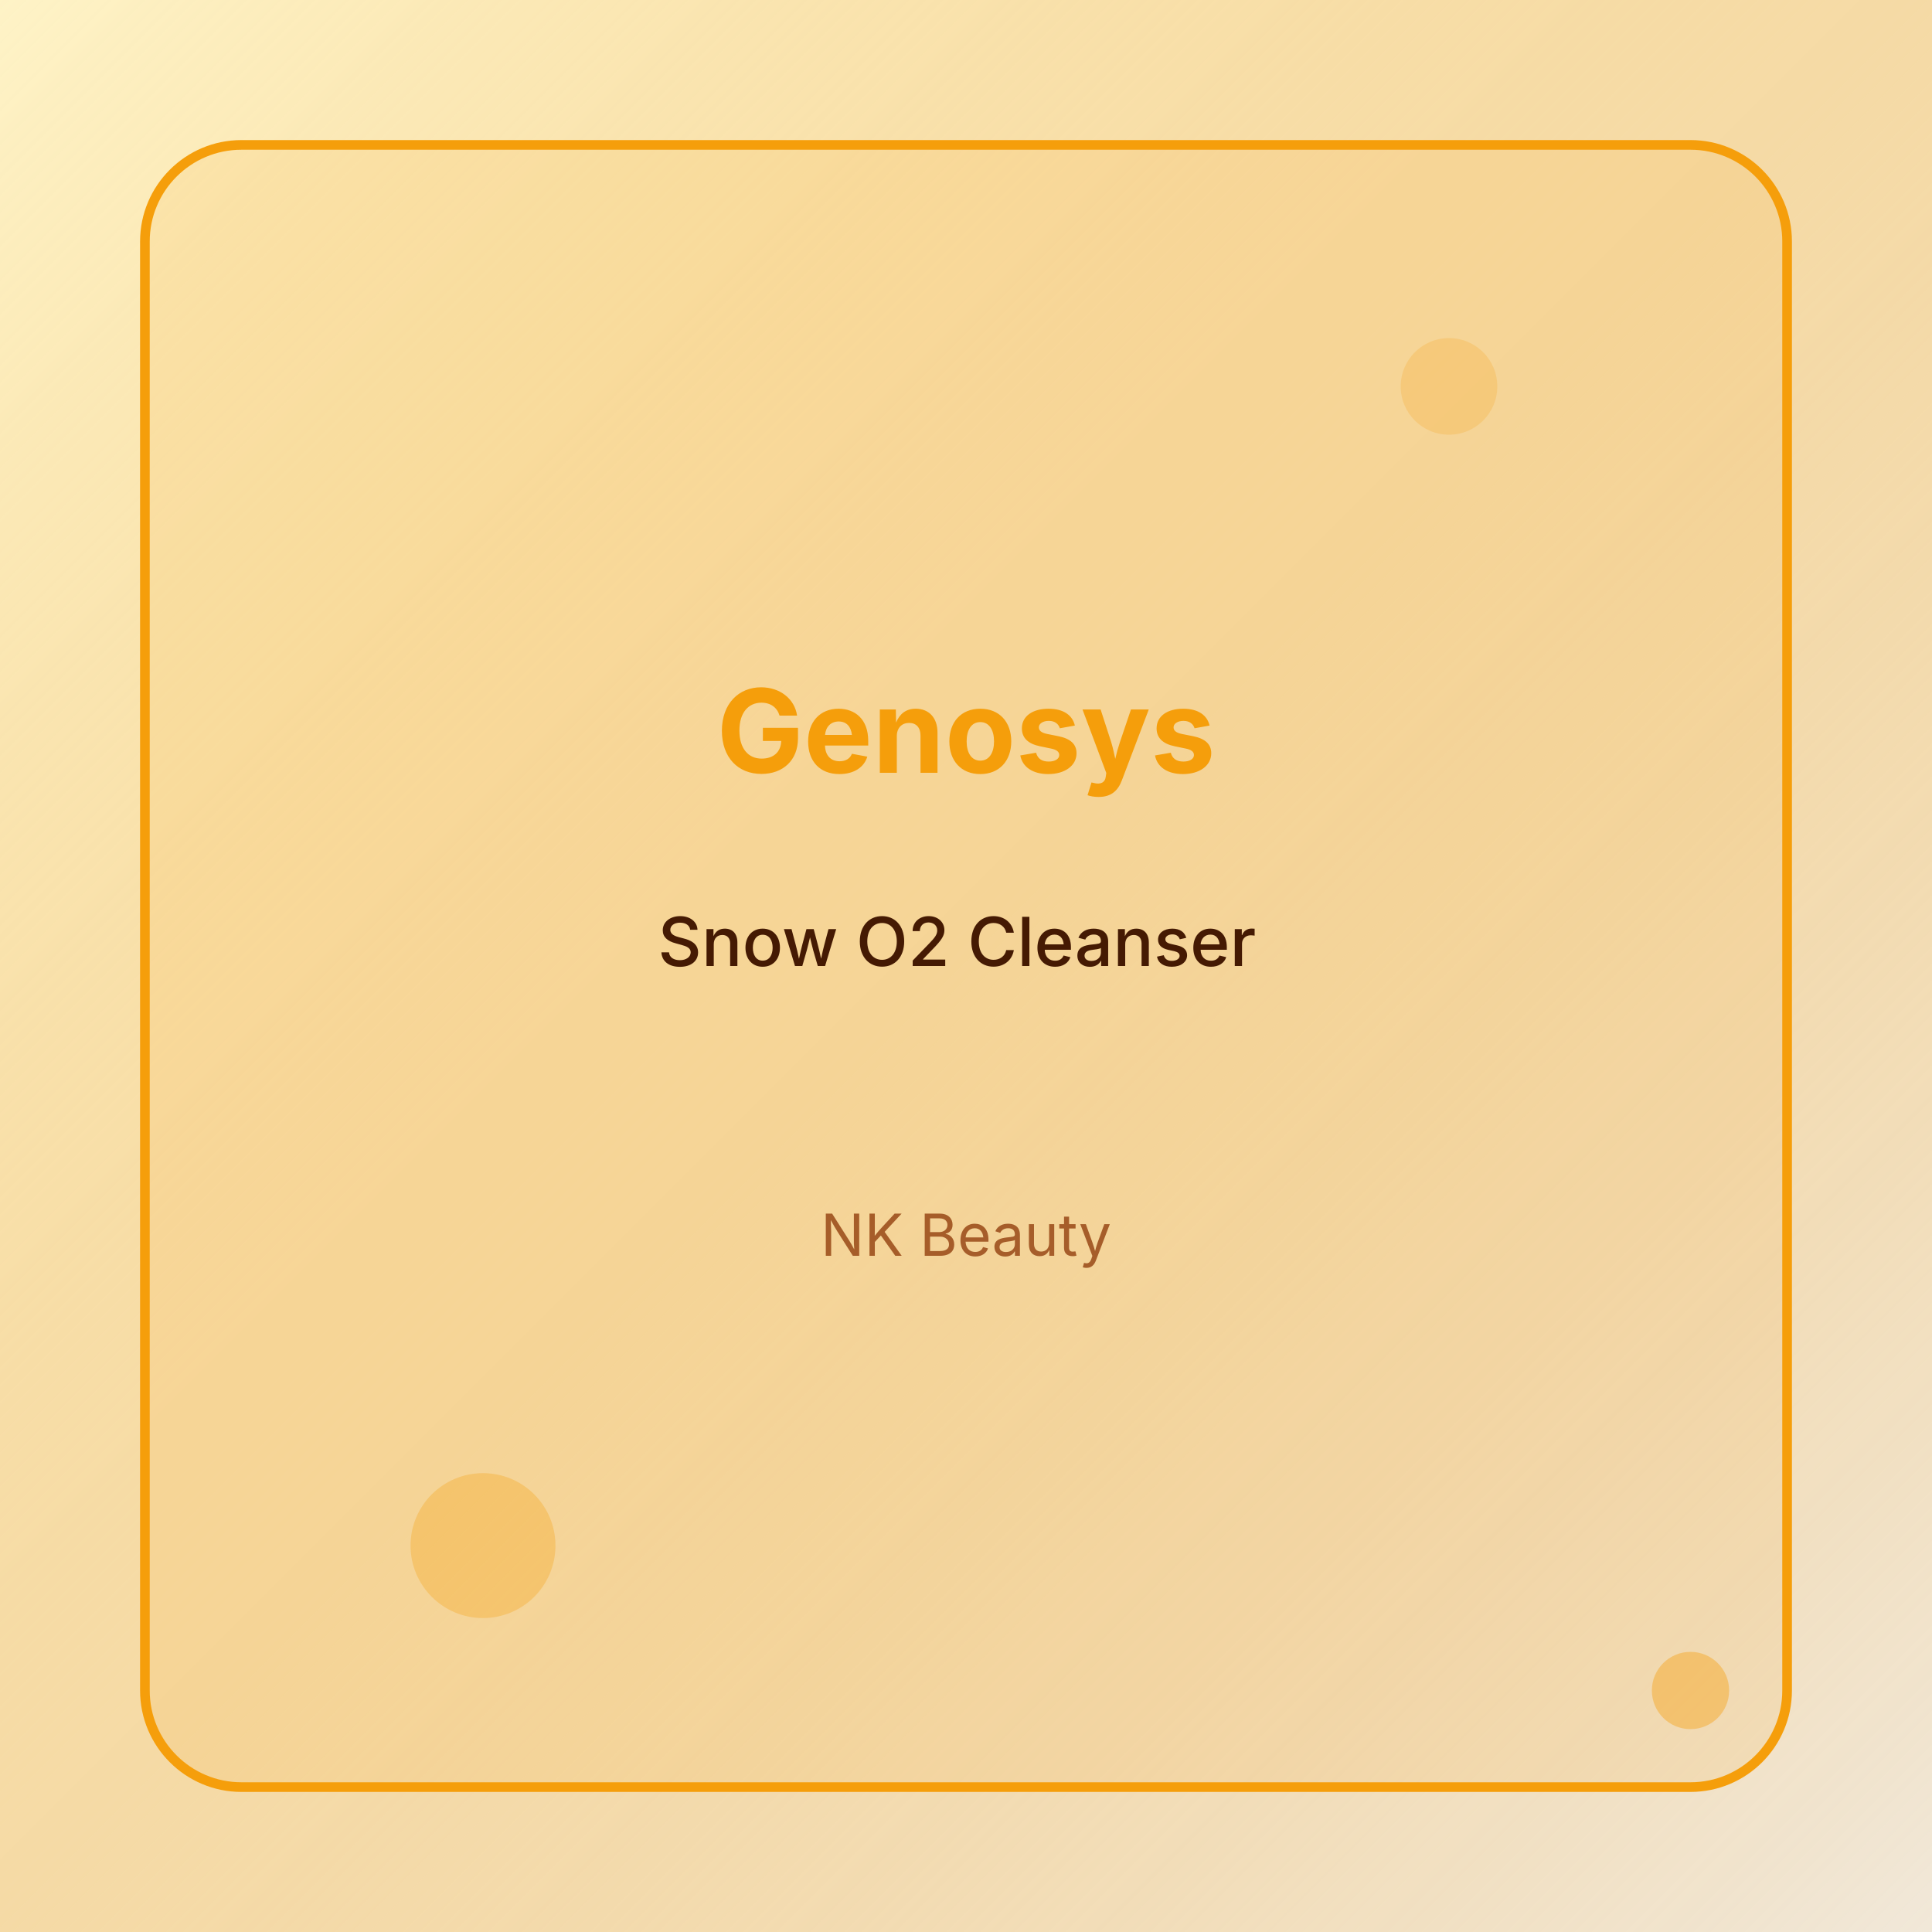
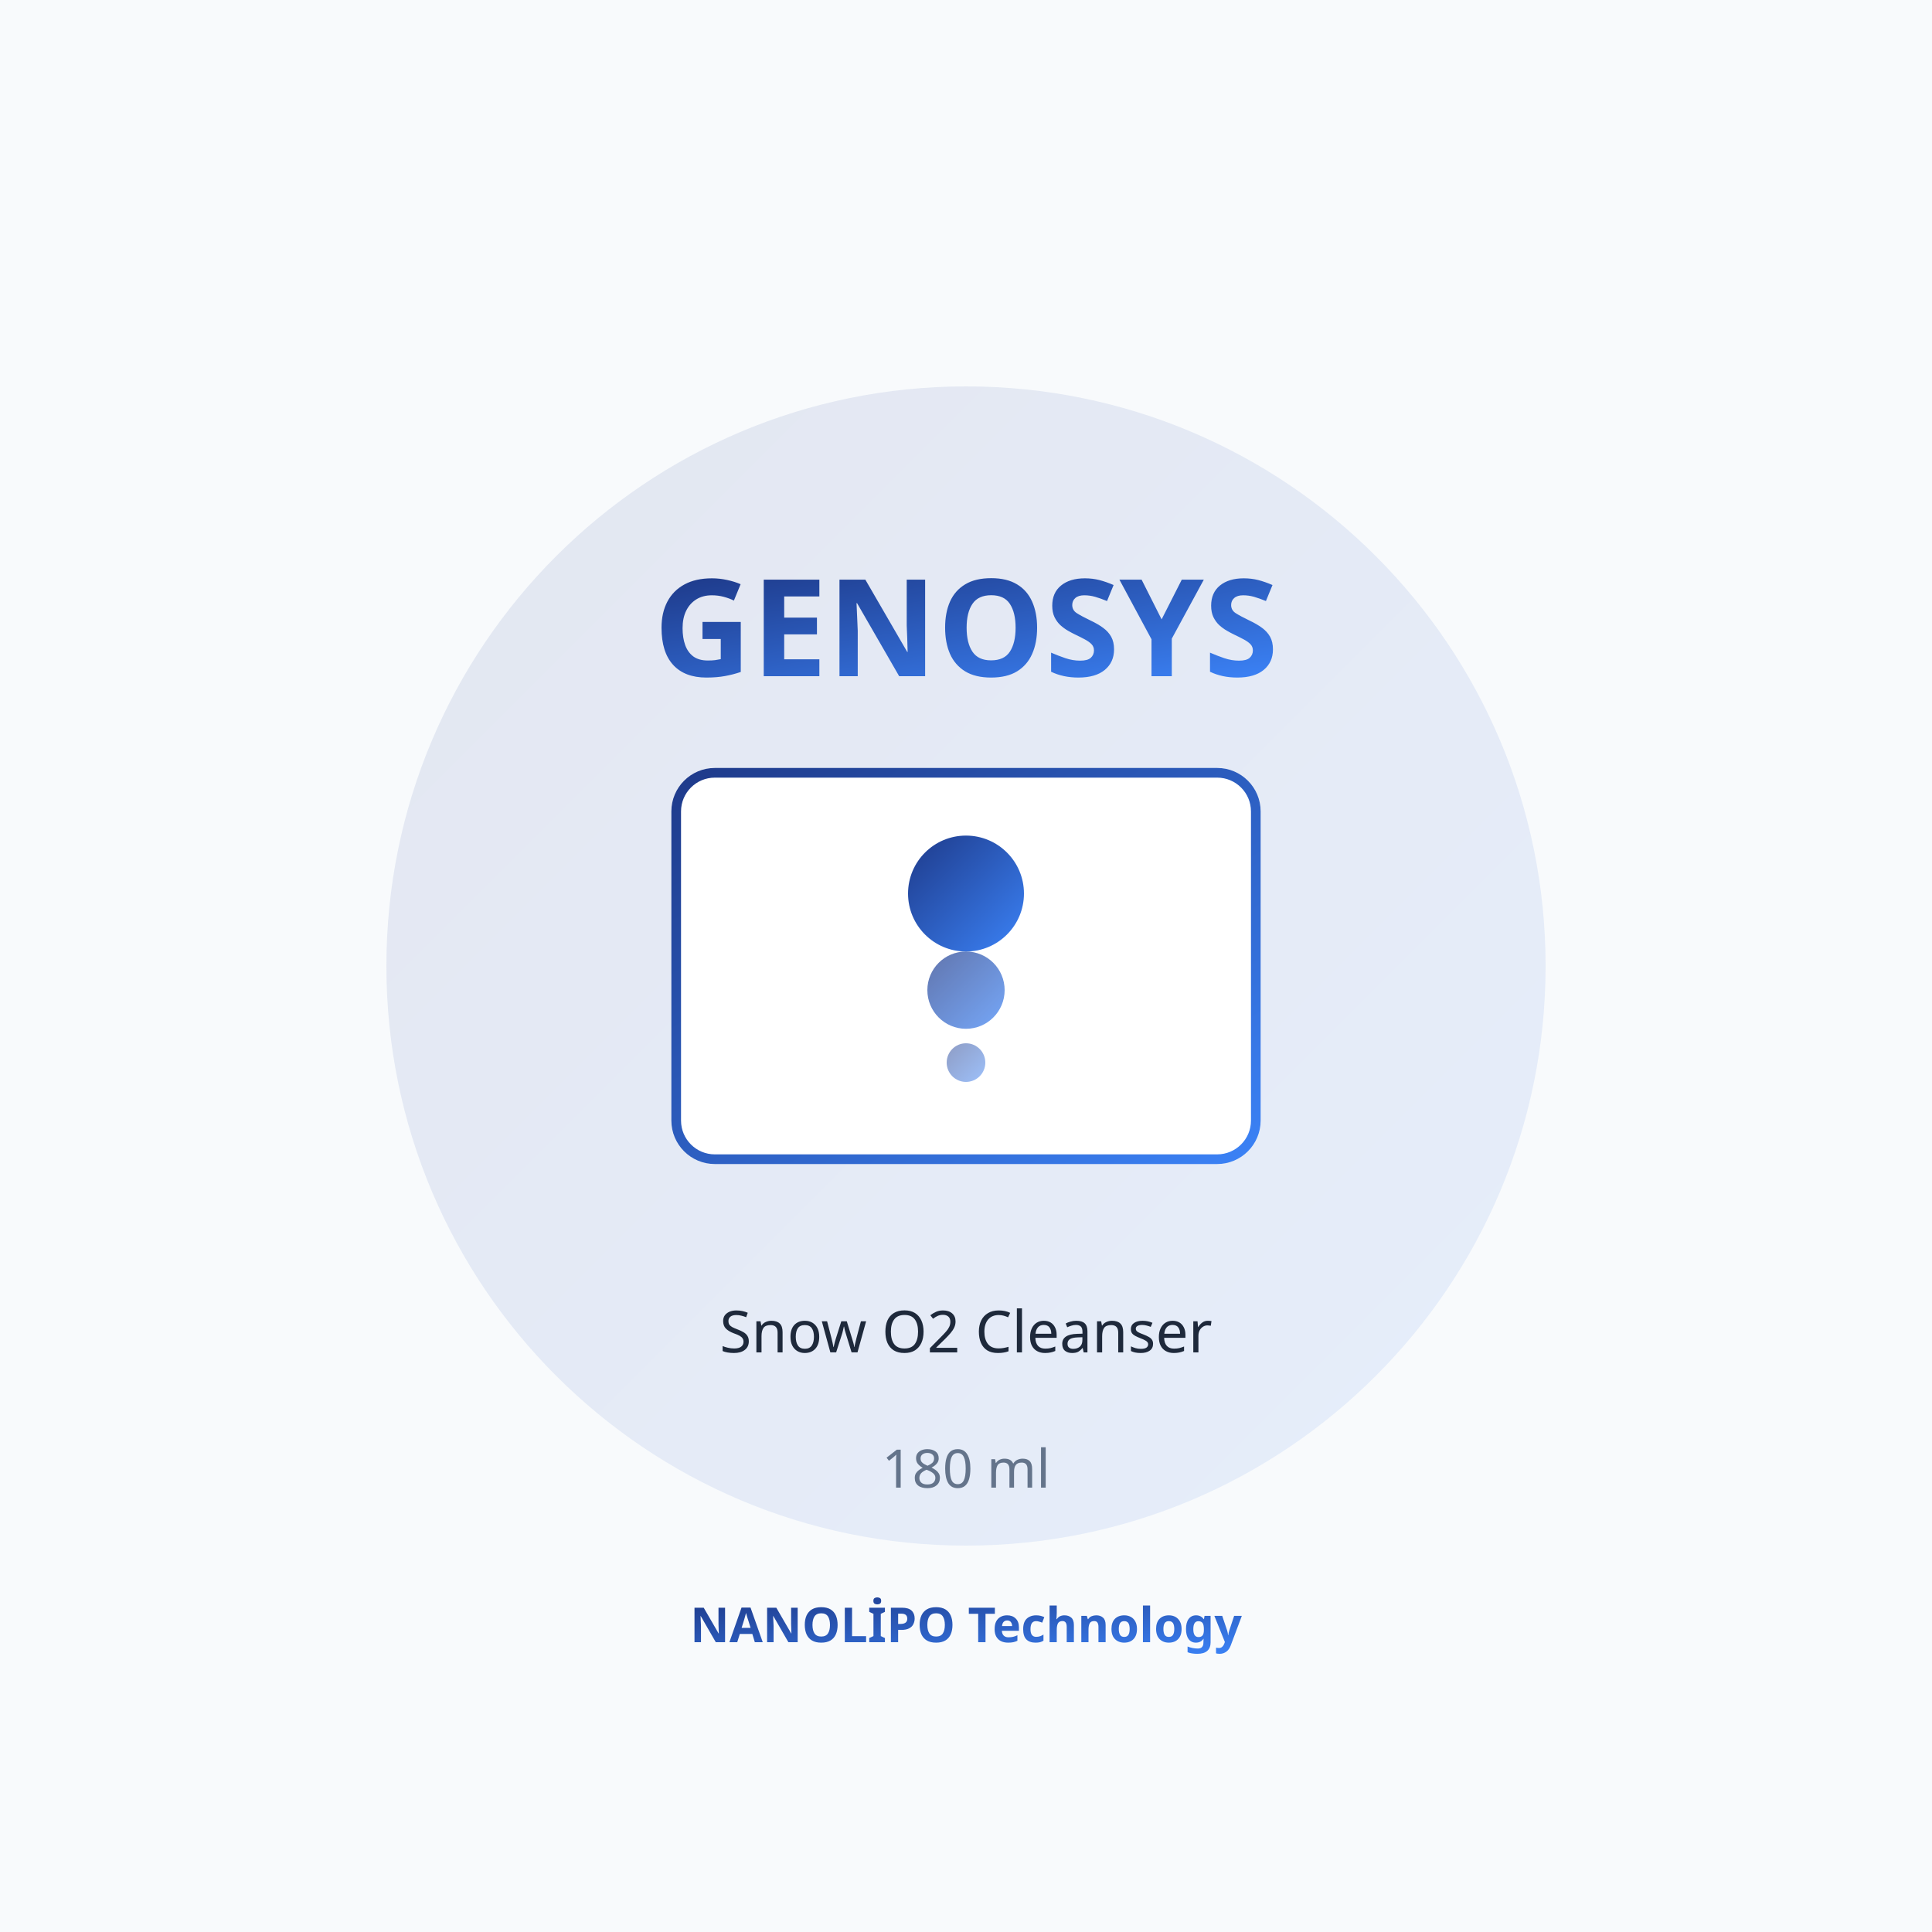
<svg xmlns="http://www.w3.org/2000/svg" width="400" height="400">
  <defs>
-     <linearGradient id="brandGradient" x1="0%" y1="0%" x2="100%" y2="100%">
-       <stop offset="0%" style="stop-color:#fef3c7;stop-opacity:1" />
-       <stop offset="100%" style="stop-color:#f59e0b;stop-opacity:0.1" />
+     <linearGradient id="genosysGradient" x1="0%" y1="0%" x2="100%" y2="100%">
+       <stop offset="0%" style="stop-color:#1e3a8a;stop-opacity:1" />
+       <stop offset="100%" style="stop-color:#3b82f6;stop-opacity:1" />
    </linearGradient>
  </defs>
-   <rect width="400" height="400" fill="url(#brandGradient)" />
-   <rect x="30" y="30" width="340" height="340" rx="20" fill="#f59e0b" fill-opacity="0.1" stroke="#f59e0b" stroke-width="2" />
-   <text x="200" y="160" text-anchor="middle" fill="#f59e0b" font-family="system-ui, -apple-system, sans-serif" font-size="24" font-weight="bold">
-     Genosys
+   <rect width="400" height="400" fill="#f8fafc" />
+   <circle cx="200" cy="200" r="120" fill="url(#genosysGradient)" opacity="0.1" />
+   <text x="50%" y="35%" text-anchor="middle" fill="url(#genosysGradient)" font-family="system-ui" font-size="28" font-weight="700">
+     GENOSYS
  </text>
-   <text x="200" y="200" text-anchor="middle" fill="#451a03" font-family="system-ui, -apple-system, sans-serif" font-size="14" font-weight="500">
-     <tspan x="200" dy="0">Snow O2 Cleanser</tspan>
-     <tspan x="200" dy="20" />
+   <rect x="140" y="160" width="120" height="80" rx="8" fill="white" stroke="url(#genosysGradient)" stroke-width="2" />
+   <circle cx="200" cy="185" r="12" fill="url(#genosysGradient)" />
+   <circle cx="200" cy="205" r="8" fill="url(#genosysGradient)" opacity="0.7" />
+   <circle cx="200" cy="220" r="4" fill="url(#genosysGradient)" opacity="0.5" />
+   <text x="50%" y="70%" text-anchor="middle" fill="#1e293b" font-family="system-ui" font-size="12" font-weight="500">
+     Snow O2 Cleanser
  </text>
-   <text x="200" y="260" text-anchor="middle" fill="#92400e" font-family="system-ui, -apple-system, sans-serif" font-size="12" opacity="0.8">
-     NK Beauty
+   <text x="50%" y="77%" text-anchor="middle" fill="#64748b" font-family="system-ui" font-size="11">
+     180 ml
  </text>
-   <circle cx="100" cy="320" r="15" fill="#f59e0b" fill-opacity="0.3" />
-   <circle cx="300" cy="80" r="10" fill="#f59e0b" fill-opacity="0.2" />
-   <circle cx="350" cy="350" r="8" fill="#f59e0b" fill-opacity="0.4" />
+   <text x="50%" y="85%" text-anchor="middle" fill="url(#genosysGradient)" font-family="system-ui" font-size="10" font-weight="600">
+     NANOLİPO Technology
+   </text>
</svg>
